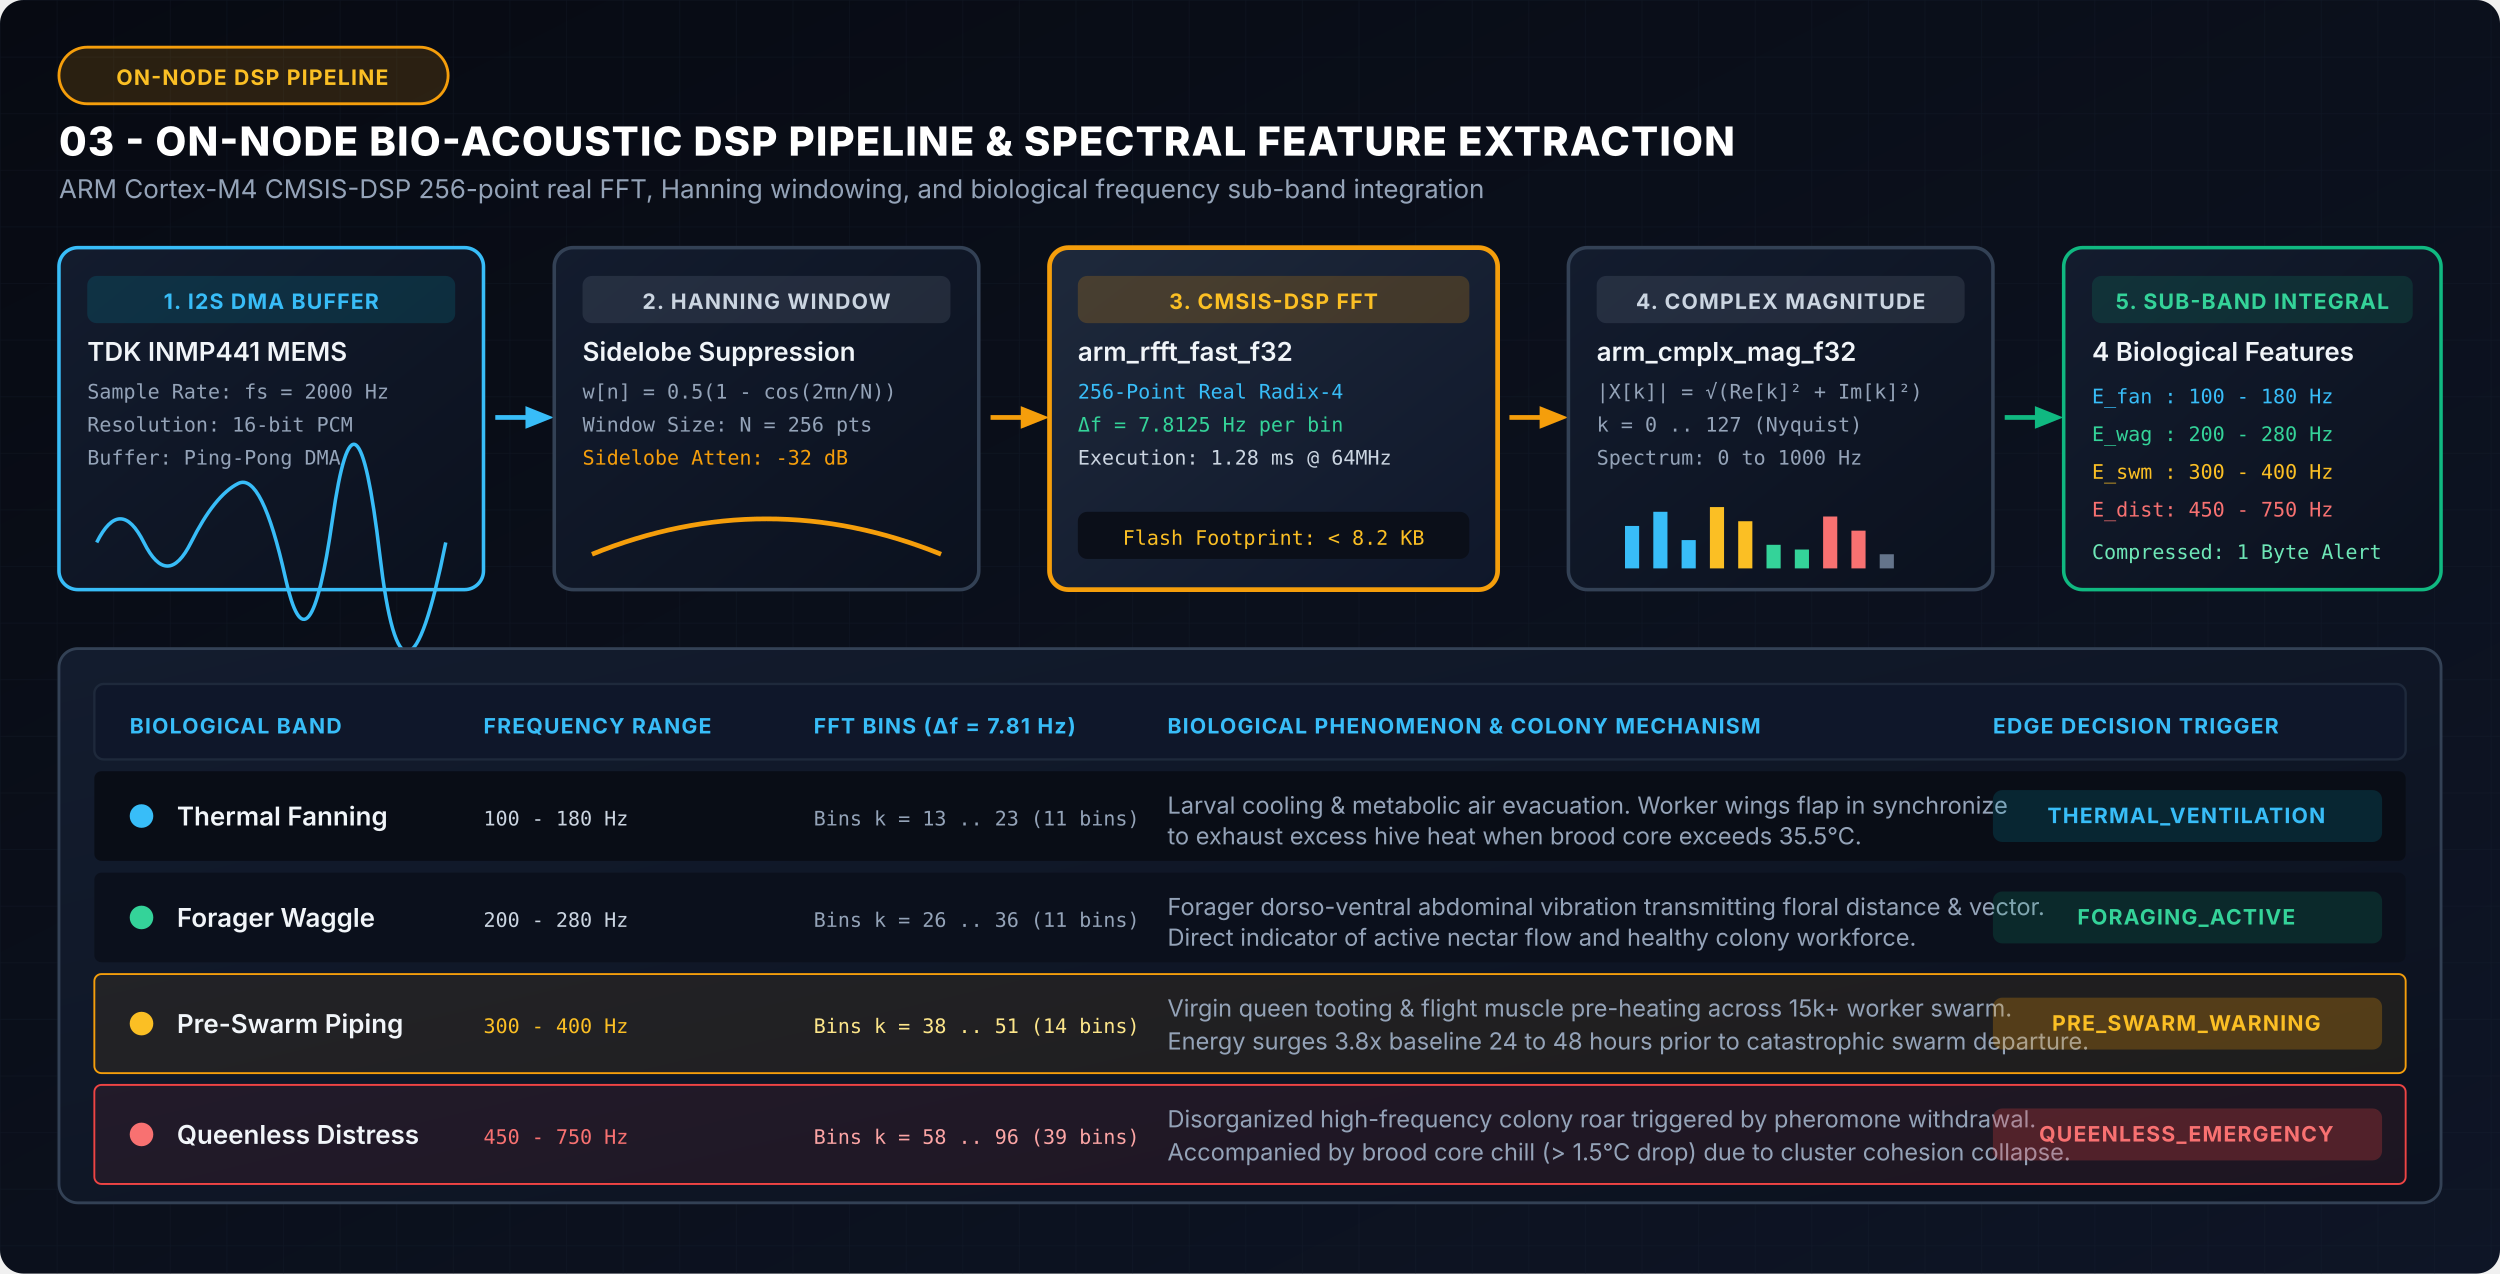
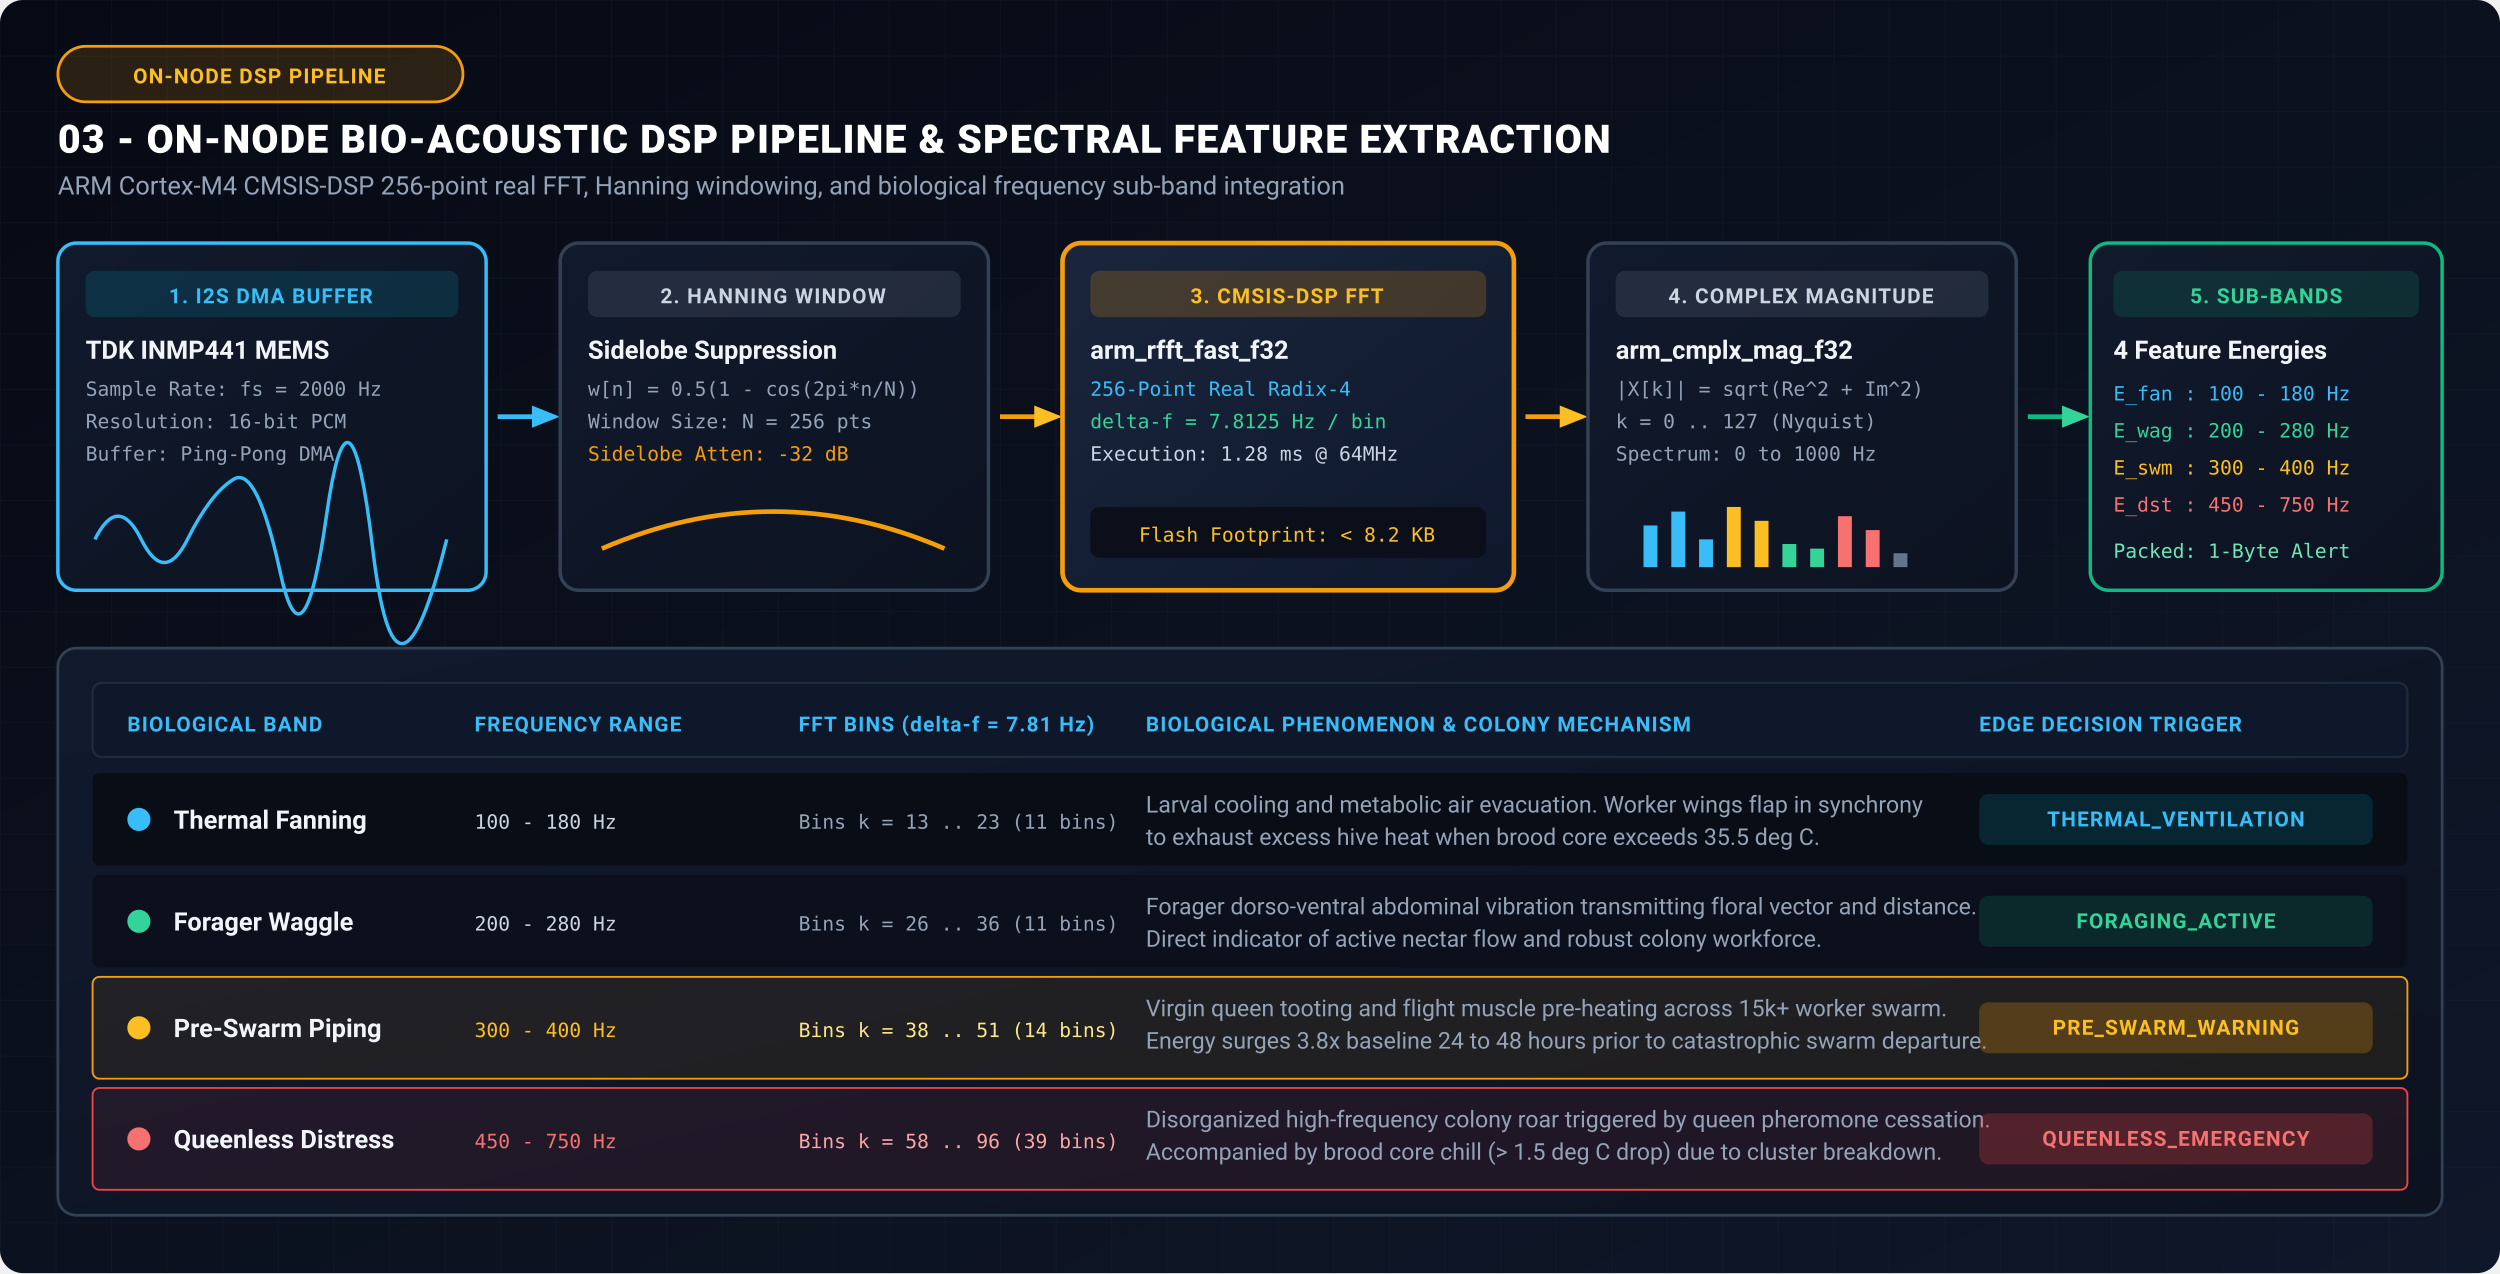
- <svg xmlns="http://www.w3.org/2000/svg" viewBox="0 0 1060 540" width="100%" height="100%">
+ <svg xmlns="http://www.w3.org/2000/svg" viewBox="0 0 1080 550" width="100%" height="100%">
  <defs>
    <linearGradient id="bgGrad" x1="0%" y1="0%" x2="100%" y2="100%">
-       <stop offset="0%" stop-color="#070a12" />
-       <stop offset="50%" stop-color="#0b101c" />
-       <stop offset="100%" stop-color="#0e1526" />
+       <stop offset="0%" stop-color="#070a14" />
+       <stop offset="50%" stop-color="#0b111e" />
+       <stop offset="100%" stop-color="#0f172a" />
    </linearGradient>
    <linearGradient id="cardGrad" x1="0%" y1="0%" x2="100%" y2="100%">
-       <stop offset="0%" stop-color="#131c2e" />
-       <stop offset="100%" stop-color="#0b111e" />
+       <stop offset="0%" stop-color="#111a2d" />
+       <stop offset="100%" stop-color="#0c1220" />
    </linearGradient>
    <linearGradient id="cardGradHighlight" x1="0%" y1="0%" x2="100%" y2="100%">
-       <stop offset="0%" stop-color="#1e293b" />
-       <stop offset="100%" stop-color="#0f172a" />
+       <stop offset="0%" stop-color="#1a253c" />
+       <stop offset="100%" stop-color="#0f182b" />
    </linearGradient>
    <linearGradient id="goldGrad" x1="0%" y1="0%" x2="100%" y2="0%">
-       <stop offset="0%" stop-color="#f59e0b" />
+       <stop offset="0%" stop-color="#d97706" />
      <stop offset="100%" stop-color="#fbbf24" />
    </linearGradient>
    <linearGradient id="cyanGrad" x1="0%" y1="0%" x2="100%" y2="0%">
-       <stop offset="0%" stop-color="#06b6d4" />
+       <stop offset="0%" stop-color="#0284c7" />
      <stop offset="100%" stop-color="#38bdf8" />
    </linearGradient>
    <linearGradient id="emeraldGrad" x1="0%" y1="0%" x2="100%" y2="0%">
-       <stop offset="0%" stop-color="#10b981" />
+       <stop offset="0%" stop-color="#059669" />
      <stop offset="100%" stop-color="#34d399" />
    </linearGradient>
    <linearGradient id="roseGrad" x1="0%" y1="0%" x2="100%" y2="0%">
-       <stop offset="0%" stop-color="#ef4444" />
-       <stop offset="100%" stop-color="#f87171" />
+       <stop offset="0%" stop-color="#e11d48" />
+       <stop offset="100%" stop-color="#fb7185" />
    </linearGradient>
    <linearGradient id="violetGrad" x1="0%" y1="0%" x2="100%" y2="0%">
-       <stop offset="0%" stop-color="#8b5cf6" />
+       <stop offset="0%" stop-color="#7c3aed" />
      <stop offset="100%" stop-color="#a78bfa" />
    </linearGradient>
    <marker id="arrCyan" viewBox="0 0 10 10" refX="6" refY="5" markerWidth="6" markerHeight="6" orient="auto-start-reverse">
      <path d="M 0 1 L 10 5 L 0 9 z" fill="#38bdf8" />
    </marker>
    <marker id="arrGold" viewBox="0 0 10 10" refX="6" refY="5" markerWidth="6" markerHeight="6" orient="auto-start-reverse">
-       <path d="M 0 1 L 10 5 L 0 9 z" fill="#f59e0b" />
+       <path d="M 0 1 L 10 5 L 0 9 z" fill="#fbbf24" />
    </marker>
    <marker id="arrEmerald" viewBox="0 0 10 10" refX="6" refY="5" markerWidth="6" markerHeight="6" orient="auto-start-reverse">
-       <path d="M 0 1 L 10 5 L 0 9 z" fill="#10b981" />
+       <path d="M 0 1 L 10 5 L 0 9 z" fill="#34d399" />
    </marker>
    <marker id="arrRose" viewBox="0 0 10 10" refX="6" refY="5" markerWidth="6" markerHeight="6" orient="auto-start-reverse">
-       <path d="M 0 1 L 10 5 L 0 9 z" fill="#ef4444" />
-     </marker>
-     <marker id="arrMuted" viewBox="0 0 10 10" refX="6" refY="5" markerWidth="6" markerHeight="6" orient="auto-start-reverse">
-       <path d="M 0 1 L 10 5 L 0 9 z" fill="#64748b" />
+       <path d="M 0 1 L 10 5 L 0 9 z" fill="#fb7185" />
    </marker>
    <pattern id="grid" width="24" height="24" patternUnits="userSpaceOnUse">
-       <path d="M 24 0 L 0 0 0 24" fill="none" stroke="#1e293b" stroke-width="0.5" stroke-opacity="0.3" />
+       <path d="M 24 0 L 0 0 0 24" fill="none" stroke="#1e293b" stroke-width="0.5" stroke-opacity="0.35" />
    </pattern>
  </defs>
  <style>
-         .headline { font-family: -apple-system, BlinkMacSystemFont, "Segoe UI", Inter, Roboto, sans-serif; font-weight: 800; font-size: 17px; fill: #ffffff; letter-spacing: 0.5px; }
-         .subhead { font-family: -apple-system, BlinkMacSystemFont, "Segoe UI", Inter, Roboto, sans-serif; font-size: 11px; fill: #94a3b8; }
-         .sec-title { font-family: -apple-system, BlinkMacSystemFont, "Segoe UI", Inter, Roboto, sans-serif; font-weight: 700; font-size: 13px; letter-spacing: 0.3px; }
-         .body-title { font-family: -apple-system, BlinkMacSystemFont, "Segoe UI", Inter, Roboto, sans-serif; font-weight: 600; font-size: 11px; fill: #f1f5f9; }
-         .body-desc { font-family: -apple-system, BlinkMacSystemFont, "Segoe UI", Inter, Roboto, sans-serif; font-size: 10px; fill: #94a3b8; }
-         .mono-sm { font-family: "JetBrains Mono", "SF Mono", Menlo, Consolas, monospace; font-size: 9.5px; }
-         .mono-xs { font-family: "JetBrains Mono", "SF Mono", Menlo, Consolas, monospace; font-size: 8.5px; }
-         .badge { font-family: -apple-system, BlinkMacSystemFont, "Segoe UI", Inter, Roboto, sans-serif; font-weight: 700; font-size: 9px; letter-spacing: 0.5px; }
+         .headline { font-family: system-ui, -apple-system, "Segoe UI", Roboto, sans-serif; font-weight: 800; font-size: 17px; fill: #ffffff; letter-spacing: 0.5px; }
+         .subhead { font-family: system-ui, -apple-system, "Segoe UI", Roboto, sans-serif; font-size: 11px; fill: #94a3b8; }
+         .sec-title { font-family: system-ui, -apple-system, "Segoe UI", Roboto, sans-serif; font-weight: 700; font-size: 12.5px; letter-spacing: 0.3px; }
+         .body-title { font-family: system-ui, -apple-system, "Segoe UI", Roboto, sans-serif; font-weight: 600; font-size: 11px; fill: #f1f5f9; }
+         .body-desc { font-family: system-ui, -apple-system, "Segoe UI", Roboto, sans-serif; font-size: 10px; fill: #94a3b8; line-height: 1.4; }
+         .mono-sm { font-family: "SF Mono", "JetBrains Mono", Consolas, Menlo, monospace; font-size: 9.5px; }
+         .mono-xs { font-family: "SF Mono", "JetBrains Mono", Consolas, Menlo, monospace; font-size: 8.5px; }
+         .badge { font-family: system-ui, -apple-system, "Segoe UI", Roboto, sans-serif; font-weight: 700; font-size: 9px; letter-spacing: 0.5px; }
    </style>
-   <rect width="1060" height="540" fill="url(#bgGrad)" rx="10" />
-   <rect width="1060" height="540" fill="url(#grid)" rx="10" />
-   <rect x="25" y="20" width="165" height="24" rx="12" fill="rgba(245, 158, 11, 0.15)" stroke="#f59e0b" stroke-width="1.2" />
-   <text x="107" y="36" class="badge" fill="#fbbf24" text-anchor="middle">ON-NODE DSP PIPELINE</text>
+   <rect width="1080" height="550" fill="url(#bgGrad)" rx="10" />
+   <rect width="1080" height="550" fill="url(#grid)" rx="10" />
+   <rect x="25" y="20" width="175" height="24" rx="12" fill="rgba(245, 158, 11, 0.15)" stroke="#f59e0b" stroke-width="1.2" />
+   <text x="112" y="36" class="badge" fill="#fbbf24" text-anchor="middle">ON-NODE DSP PIPELINE</text>
  <text x="25" y="66" class="headline">03 - ON-NODE BIO-ACOUSTIC DSP PIPELINE &amp; SPECTRAL FEATURE EXTRACTION</text>
  <text x="25" y="84" class="subhead">ARM Cortex-M4 CMSIS-DSP 256-point real FFT, Hanning windowing, and biological frequency sub-band integration</text>
  <g transform="translate(25, 105)">
-     <rect x="0" y="0" width="180" height="145" rx="8" fill="url(#cardGrad)" stroke="#38bdf8" stroke-width="1.5" />
-     <rect x="12" y="12" width="156" height="20" rx="4" fill="rgba(6, 182, 212, 0.15)" />
-     <text x="90" y="26" class="badge" fill="#38bdf8" text-anchor="middle">1. I2S DMA BUFFER</text>
-     <text x="12" y="48" class="body-title">TDK INMP441 MEMS</text>
-     <text x="12" y="64" class="mono-xs" fill="#94a3b8">Sample Rate: fs = 2000 Hz</text>
-     <text x="12" y="78" class="mono-xs" fill="#94a3b8">Resolution: 16-bit PCM</text>
-     <text x="12" y="92" class="mono-xs" fill="#94a3b8">Buffer: Ping-Pong DMA</text>
-     <path d="M 16 125 Q 26 105 36 125 T 56 125 T 76 100 T 96 140 T 116 115 T 136 130 T 164 125" fill="none" stroke="#38bdf8" stroke-width="1.5" />
-     <path d="M 185 72 L 205 72" stroke="#38bdf8" stroke-width="2" marker-end="url(#arrCyan)" />
-     <rect x="210" y="0" width="180" height="145" rx="8" fill="url(#cardGrad)" stroke="#334155" stroke-width="1.5" />
-     <rect x="222" y="12" width="156" height="20" rx="4" fill="rgba(148, 163, 184, 0.15)" />
-     <text x="300" y="26" class="badge" fill="#cbd5e1" text-anchor="middle">2. HANNING WINDOW</text>
-     <text x="222" y="48" class="body-title">Sidelobe Suppression</text>
-     <text x="222" y="64" class="mono-xs" fill="#94a3b8">w[n] = 0.5(1 - cos(2πn/N))</text>
-     <text x="222" y="78" class="mono-xs" fill="#94a3b8">Window Size: N = 256 pts</text>
-     <text x="222" y="92" class="mono-xs" fill="#f59e0b">Sidelobe Atten: -32 dB</text>
-     <path d="M 226 130 Q 300 100 374 130" fill="none" stroke="#f59e0b" stroke-width="2" />
-     <path d="M 395 72 L 415 72" stroke="#f59e0b" stroke-width="2" marker-end="url(#arrGold)" />
-     <rect x="420" y="0" width="190" height="145" rx="8" fill="url(#cardGradHighlight)" stroke="#f59e0b" stroke-width="2" />
-     <rect x="432" y="12" width="166" height="20" rx="4" fill="rgba(245, 158, 11, 0.2)" />
-     <text x="515" y="26" class="badge" fill="#fbbf24" text-anchor="middle">3. CMSIS-DSP FFT</text>
-     <text x="432" y="48" class="body-title">arm_rfft_fast_f32</text>
-     <text x="432" y="64" class="mono-xs" fill="#38bdf8">256-Point Real Radix-4</text>
-     <text x="432" y="78" class="mono-xs" fill="#34d399">Δf = 7.8125 Hz per bin</text>
-     <text x="432" y="92" class="mono-xs" fill="#cbd5e1">Execution: 1.28 ms @ 64MHz</text>
-     <rect x="432" y="112" width="166" height="20" rx="4" fill="#0b0f19" />
-     <text x="515" y="126" class="mono-xs" fill="#fbbf24" text-anchor="middle">Flash Footprint: &lt; 8.2 KB</text>
-     <path d="M 615 72 L 635 72" stroke="#f59e0b" stroke-width="2" marker-end="url(#arrGold)" />
-     <rect x="640" y="0" width="180" height="145" rx="8" fill="url(#cardGrad)" stroke="#334155" stroke-width="1.5" />
-     <rect x="652" y="12" width="156" height="20" rx="4" fill="rgba(148, 163, 184, 0.15)" />
-     <text x="730" y="26" class="badge" fill="#cbd5e1" text-anchor="middle">4. COMPLEX MAGNITUDE</text>
-     <text x="652" y="48" class="body-title">arm_cmplx_mag_f32</text>
-     <text x="652" y="64" class="mono-xs" fill="#94a3b8">|X[k]| = √(Re[k]² + Im[k]²)</text>
-     <text x="652" y="78" class="mono-xs" fill="#94a3b8">k = 0 .. 127 (Nyquist)</text>
-     <text x="652" y="92" class="mono-xs" fill="#94a3b8">Spectrum: 0 to 1000 Hz</text>
-     <g transform="translate(654, 110)">
+     <rect x="0" y="0" width="185" height="150" rx="8" fill="url(#cardGrad)" stroke="#38bdf8" stroke-width="1.5" />
+     <rect x="12" y="12" width="161" height="20" rx="4" fill="rgba(6, 182, 212, 0.15)" />
+     <text x="92" y="26" class="badge" fill="#38bdf8" text-anchor="middle">1. I2S DMA BUFFER</text>
+     <text x="12" y="50" class="body-title">TDK INMP441 MEMS</text>
+     <text x="12" y="66" class="mono-xs" fill="#94a3b8">Sample Rate: fs = 2000 Hz</text>
+     <text x="12" y="80" class="mono-xs" fill="#94a3b8">Resolution: 16-bit PCM</text>
+     <text x="12" y="94" class="mono-xs" fill="#94a3b8">Buffer: Ping-Pong DMA</text>
+     <path d="M 16 128 Q 26 108 36 128 T 56 128 T 76 102 T 96 142 T 116 118 T 136 132 T 168 128" fill="none" stroke="#38bdf8" stroke-width="1.5" />
+     <path d="M 190 75 L 212 75" stroke="#38bdf8" stroke-width="2" marker-end="url(#arrCyan)" />
+     <rect x="217" y="0" width="185" height="150" rx="8" fill="url(#cardGrad)" stroke="#334155" stroke-width="1.5" />
+     <rect x="229" y="12" width="161" height="20" rx="4" fill="rgba(148, 163, 184, 0.15)" />
+     <text x="309" y="26" class="badge" fill="#cbd5e1" text-anchor="middle">2. HANNING WINDOW</text>
+     <text x="229" y="50" class="body-title">Sidelobe Suppression</text>
+     <text x="229" y="66" class="mono-xs" fill="#94a3b8">w[n] = 0.5(1 - cos(2pi*n/N))</text>
+     <text x="229" y="80" class="mono-xs" fill="#94a3b8">Window Size: N = 256 pts</text>
+     <text x="229" y="94" class="mono-xs" fill="#f59e0b">Sidelobe Atten: -32 dB</text>
+     <path d="M 235 132 Q 309 100 383 132" fill="none" stroke="#f59e0b" stroke-width="2" />
+     <path d="M 407 75 L 429 75" stroke="#f59e0b" stroke-width="2" marker-end="url(#arrGold)" />
+     <rect x="434" y="0" width="195" height="150" rx="8" fill="url(#cardGradHighlight)" stroke="#f59e0b" stroke-width="2" />
+     <rect x="446" y="12" width="171" height="20" rx="4" fill="rgba(245, 158, 11, 0.2)" />
+     <text x="531" y="26" class="badge" fill="#fbbf24" text-anchor="middle">3. CMSIS-DSP FFT</text>
+     <text x="446" y="50" class="body-title">arm_rfft_fast_f32</text>
+     <text x="446" y="66" class="mono-xs" fill="#38bdf8">256-Point Real Radix-4</text>
+     <text x="446" y="80" class="mono-xs" fill="#34d399">delta-f = 7.8125 Hz / bin</text>
+     <text x="446" y="94" class="mono-xs" fill="#cbd5e1">Execution: 1.28 ms @ 64MHz</text>
+     <rect x="446" y="114" width="171" height="22" rx="4" fill="#0b0f19" />
+     <text x="531" y="129" class="mono-xs" fill="#fbbf24" text-anchor="middle">Flash Footprint: &lt; 8.2 KB</text>
+     <path d="M 634 75 L 656 75" stroke="#f59e0b" stroke-width="2" marker-end="url(#arrGold)" />
+     <rect x="661" y="0" width="185" height="150" rx="8" fill="url(#cardGrad)" stroke="#334155" stroke-width="1.5" />
+     <rect x="673" y="12" width="161" height="20" rx="4" fill="rgba(148, 163, 184, 0.15)" />
+     <text x="753" y="26" class="badge" fill="#cbd5e1" text-anchor="middle">4. COMPLEX MAGNITUDE</text>
+     <text x="673" y="50" class="body-title">arm_cmplx_mag_f32</text>
+     <text x="673" y="66" class="mono-xs" fill="#94a3b8">|X[k]| = sqrt(Re^2 + Im^2)</text>
+     <text x="673" y="80" class="mono-xs" fill="#94a3b8">k = 0 .. 127 (Nyquist)</text>
+     <text x="673" y="94" class="mono-xs" fill="#94a3b8">Spectrum: 0 to 1000 Hz</text>
+     <g transform="translate(675, 114)">
      <rect x="10" y="8" width="6" height="18" fill="#38bdf8" />
      <rect x="22" y="2" width="6" height="24" fill="#38bdf8" />
      <rect x="34" y="14" width="6" height="12" fill="#38bdf8" />
      <rect x="46" y="0" width="6" height="26" fill="#fbbf24" />
      <rect x="58" y="6" width="6" height="20" fill="#fbbf24" />
      <rect x="70" y="16" width="6" height="10" fill="#34d399" />
      <rect x="82" y="18" width="6" height="8" fill="#34d399" />
      <rect x="94" y="4" width="6" height="22" fill="#f87171" />
      <rect x="106" y="10" width="6" height="16" fill="#f87171" />
      <rect x="118" y="20" width="6" height="6" fill="#64748b" />
    </g>
-     <path d="M 825 72 L 845 72" stroke="#10b981" stroke-width="2" marker-end="url(#arrEmerald)" />
-     <rect x="850" y="0" width="160" height="145" rx="8" fill="url(#cardGrad)" stroke="#10b981" stroke-width="1.5" />
-     <rect x="862" y="12" width="136" height="20" rx="4" fill="rgba(16, 185, 129, 0.15)" />
-     <text x="930" y="26" class="badge" fill="#34d399" text-anchor="middle">5. SUB-BAND INTEGRAL</text>
-     <text x="862" y="48" class="body-title">4 Biological Features</text>
-     <text x="862" y="66" class="mono-xs" fill="#38bdf8">E_fan : 100 - 180 Hz</text>
-     <text x="862" y="82" class="mono-xs" fill="#34d399">E_wag : 200 - 280 Hz</text>
-     <text x="862" y="98" class="mono-xs" fill="#fbbf24">E_swm : 300 - 400 Hz</text>
-     <text x="862" y="114" class="mono-xs" fill="#f87171">E_dist: 450 - 750 Hz</text>
-     <text x="862" y="132" class="mono-xs" fill="#6ee7b7">Compressed: 1 Byte Alert</text>
+     <path d="M 851 75 L 873 75" stroke="#10b981" stroke-width="2" marker-end="url(#arrEmerald)" />
+     <rect x="878" y="0" width="152" height="150" rx="8" fill="url(#cardGrad)" stroke="#10b981" stroke-width="1.5" />
+     <rect x="888" y="12" width="132" height="20" rx="4" fill="rgba(16, 185, 129, 0.15)" />
+     <text x="954" y="26" class="badge" fill="#34d399" text-anchor="middle">5. SUB-BANDS</text>
+     <text x="888" y="50" class="body-title">4 Feature Energies</text>
+     <text x="888" y="68" class="mono-xs" fill="#38bdf8">E_fan : 100 - 180 Hz</text>
+     <text x="888" y="84" class="mono-xs" fill="#34d399">E_wag : 200 - 280 Hz</text>
+     <text x="888" y="100" class="mono-xs" fill="#fbbf24">E_swm : 300 - 400 Hz</text>
+     <text x="888" y="116" class="mono-xs" fill="#f87171">E_dst : 450 - 750 Hz</text>
+     <text x="888" y="136" class="mono-xs" fill="#6ee7b7">Packed: 1-Byte Alert</text>
  </g>
-   <g transform="translate(25, 275)">
-     <rect width="1010" height="235" rx="8" fill="url(#cardGrad)" stroke="#334155" stroke-width="1.2" />
-     <rect x="15" y="15" width="980" height="32" rx="4" fill="#0f172a" stroke="#1e293b" />
+   <g transform="translate(25, 280)">
+     <rect width="1030" height="245" rx="8" fill="url(#cardGrad)" stroke="#334155" stroke-width="1.2" />
+     <rect x="15" y="15" width="1000" height="32" rx="4" fill="#0f172a" stroke="#1e293b" />
    <text x="30" y="36" class="badge" fill="#38bdf8">BIOLOGICAL BAND</text>
    <text x="180" y="36" class="badge" fill="#38bdf8">FREQUENCY RANGE</text>
-     <text x="320" y="36" class="badge" fill="#38bdf8">FFT BINS (Δf = 7.81 Hz)</text>
+     <text x="320" y="36" class="badge" fill="#38bdf8">FFT BINS (delta-f = 7.81 Hz)</text>
    <text x="470" y="36" class="badge" fill="#38bdf8">BIOLOGICAL PHENOMENON &amp; COLONY MECHANISM</text>
-     <text x="820" y="36" class="badge" fill="#38bdf8">EDGE DECISION TRIGGER</text>
-     <g transform="translate(15, 52)">
-       <rect width="980" height="38" rx="3" fill="#090d16" />
-       <circle cx="20" cy="19" r="5" fill="#38bdf8" />
-       <text x="35" y="23" class="body-title">Thermal Fanning</text>
-       <text x="165" y="23" class="mono-xs" fill="#cbd5e1">100 - 180 Hz</text>
-       <text x="305" y="23" class="mono-xs" fill="#94a3b8">Bins k = 13 .. 23 (11 bins)</text>
-       <text x="455" y="18" class="body-desc">Larval cooling &amp; metabolic air evacuation. Worker wings flap in synchronize</text>
-       <text x="455" y="31" class="body-desc">to exhaust excess hive heat when brood core exceeds 35.5°C.</text>
-       <rect x="805" y="8" width="165" height="22" rx="4" fill="rgba(6, 182, 212, 0.15)" />
-       <text x="887" y="22" class="badge" fill="#38bdf8" text-anchor="middle">THERMAL_VENTILATION</text>
+     <text x="830" y="36" class="badge" fill="#38bdf8">EDGE DECISION TRIGGER</text>
+     <g transform="translate(15, 54)">
+       <rect width="1000" height="40" rx="3" fill="#090d16" />
+       <circle cx="20" cy="20" r="5" fill="#38bdf8" />
+       <text x="35" y="24" class="body-title">Thermal Fanning</text>
+       <text x="165" y="24" class="mono-xs" fill="#cbd5e1">100 - 180 Hz</text>
+       <text x="305" y="24" class="mono-xs" fill="#94a3b8">Bins k = 13 .. 23 (11 bins)</text>
+       <text x="455" y="17" class="body-desc">Larval cooling and metabolic air evacuation. Worker wings flap in synchrony</text>
+       <text x="455" y="31" class="body-desc">to exhaust excess hive heat when brood core exceeds 35.5 deg C.</text>
+       <rect x="815" y="9" width="170" height="22" rx="4" fill="rgba(6, 182, 212, 0.15)" />
+       <text x="900" y="23" class="badge" fill="#38bdf8" text-anchor="middle">THERMAL_VENTILATION</text>
    </g>
-     <g transform="translate(15, 95)">
-       <rect width="980" height="38" rx="3" fill="#0b101c" />
-       <circle cx="20" cy="19" r="5" fill="#34d399" />
-       <text x="35" y="23" class="body-title">Forager Waggle</text>
-       <text x="165" y="23" class="mono-xs" fill="#cbd5e1">200 - 280 Hz</text>
-       <text x="305" y="23" class="mono-xs" fill="#94a3b8">Bins k = 26 .. 36 (11 bins)</text>
-       <text x="455" y="18" class="body-desc">Forager dorso-ventral abdominal vibration transmitting floral distance &amp; vector.</text>
-       <text x="455" y="31" class="body-desc">Direct indicator of active nectar flow and healthy colony workforce.</text>
-       <rect x="805" y="8" width="165" height="22" rx="4" fill="rgba(16, 185, 129, 0.15)" />
-       <text x="887" y="22" class="badge" fill="#34d399" text-anchor="middle">FORAGING_ACTIVE</text>
+     <g transform="translate(15, 98)">
+       <rect width="1000" height="40" rx="3" fill="#0b101c" />
+       <circle cx="20" cy="20" r="5" fill="#34d399" />
+       <text x="35" y="24" class="body-title">Forager Waggle</text>
+       <text x="165" y="24" class="mono-xs" fill="#cbd5e1">200 - 280 Hz</text>
+       <text x="305" y="24" class="mono-xs" fill="#94a3b8">Bins k = 26 .. 36 (11 bins)</text>
+       <text x="455" y="17" class="body-desc">Forager dorso-ventral abdominal vibration transmitting floral vector and distance.</text>
+       <text x="455" y="31" class="body-desc">Direct indicator of active nectar flow and robust colony workforce.</text>
+       <rect x="815" y="9" width="170" height="22" rx="4" fill="rgba(16, 185, 129, 0.15)" />
+       <text x="900" y="23" class="badge" fill="#34d399" text-anchor="middle">FORAGING_ACTIVE</text>
    </g>
-     <g transform="translate(15, 138)">
-       <rect width="980" height="42" rx="3" fill="rgba(245, 158, 11, 0.08)" stroke="#f59e0b" stroke-width="0.8" />
-       <circle cx="20" cy="21" r="5" fill="#fbbf24" />
-       <text x="35" y="25" class="body-title" fill="#fbbf24">Pre-Swarm Piping</text>
-       <text x="165" y="25" class="mono-xs" fill="#fbbf24">300 - 400 Hz</text>
-       <text x="305" y="25" class="mono-xs" fill="#fde68a">Bins k = 38 .. 51 (14 bins)</text>
-       <text x="455" y="18" class="body-desc">Virgin queen tooting &amp; flight muscle pre-heating across 15k+ worker swarm.</text>
-       <text x="455" y="32" class="body-desc">Energy surges 3.8x baseline 24 to 48 hours prior to catastrophic swarm departure.</text>
-       <rect x="805" y="10" width="165" height="22" rx="4" fill="rgba(245, 158, 11, 0.25)" />
-       <text x="887" y="24" class="badge" fill="#fbbf24" text-anchor="middle">PRE_SWARM_WARNING</text>
+     <g transform="translate(15, 142)">
+       <rect width="1000" height="44" rx="3" fill="rgba(245, 158, 11, 0.08)" stroke="#f59e0b" stroke-width="0.8" />
+       <circle cx="20" cy="22" r="5" fill="#fbbf24" />
+       <text x="35" y="26" class="body-title" fill="#fbbf24">Pre-Swarm Piping</text>
+       <text x="165" y="26" class="mono-xs" fill="#fbbf24">300 - 400 Hz</text>
+       <text x="305" y="26" class="mono-xs" fill="#fde68a">Bins k = 38 .. 51 (14 bins)</text>
+       <text x="455" y="17" class="body-desc">Virgin queen tooting and flight muscle pre-heating across 15k+ worker swarm.</text>
+       <text x="455" y="31" class="body-desc">Energy surges 3.8x baseline 24 to 48 hours prior to catastrophic swarm departure.</text>
+       <rect x="815" y="11" width="170" height="22" rx="4" fill="rgba(245, 158, 11, 0.25)" />
+       <text x="900" y="25" class="badge" fill="#fbbf24" text-anchor="middle">PRE_SWARM_WARNING</text>
    </g>
-     <g transform="translate(15, 185)">
-       <rect width="980" height="42" rx="3" fill="rgba(239, 68, 68, 0.08)" stroke="#ef4444" stroke-width="0.8" />
-       <circle cx="20" cy="21" r="5" fill="#f87171" />
-       <text x="35" y="25" class="body-title" fill="#f87171">Queenless Distress</text>
-       <text x="165" y="25" class="mono-xs" fill="#f87171">450 - 750 Hz</text>
-       <text x="305" y="25" class="mono-xs" fill="#fca5a5">Bins k = 58 .. 96 (39 bins)</text>
-       <text x="455" y="18" class="body-desc">Disorganized high-frequency colony roar triggered by pheromone withdrawal.</text>
-       <text x="455" y="32" class="body-desc">Accompanied by brood core chill (&gt; 1.5°C drop) due to cluster cohesion collapse.</text>
-       <rect x="805" y="10" width="165" height="22" rx="4" fill="rgba(239, 68, 68, 0.25)" />
-       <text x="887" y="24" class="badge" fill="#f87171" text-anchor="middle">QUEENLESS_EMERGENCY</text>
+     <g transform="translate(15, 190)">
+       <rect width="1000" height="44" rx="3" fill="rgba(239, 68, 68, 0.08)" stroke="#ef4444" stroke-width="0.8" />
+       <circle cx="20" cy="22" r="5" fill="#f87171" />
+       <text x="35" y="26" class="body-title" fill="#f87171">Queenless Distress</text>
+       <text x="165" y="26" class="mono-xs" fill="#f87171">450 - 750 Hz</text>
+       <text x="305" y="26" class="mono-xs" fill="#fca5a5">Bins k = 58 .. 96 (39 bins)</text>
+       <text x="455" y="17" class="body-desc">Disorganized high-frequency colony roar triggered by queen pheromone cessation.</text>
+       <text x="455" y="31" class="body-desc">Accompanied by brood core chill (&gt; 1.5 deg C drop) due to cluster breakdown.</text>
+       <rect x="815" y="11" width="170" height="22" rx="4" fill="rgba(239, 68, 68, 0.25)" />
+       <text x="900" y="25" class="badge" fill="#f87171" text-anchor="middle">QUEENLESS_EMERGENCY</text>
    </g>
  </g>
</svg>
